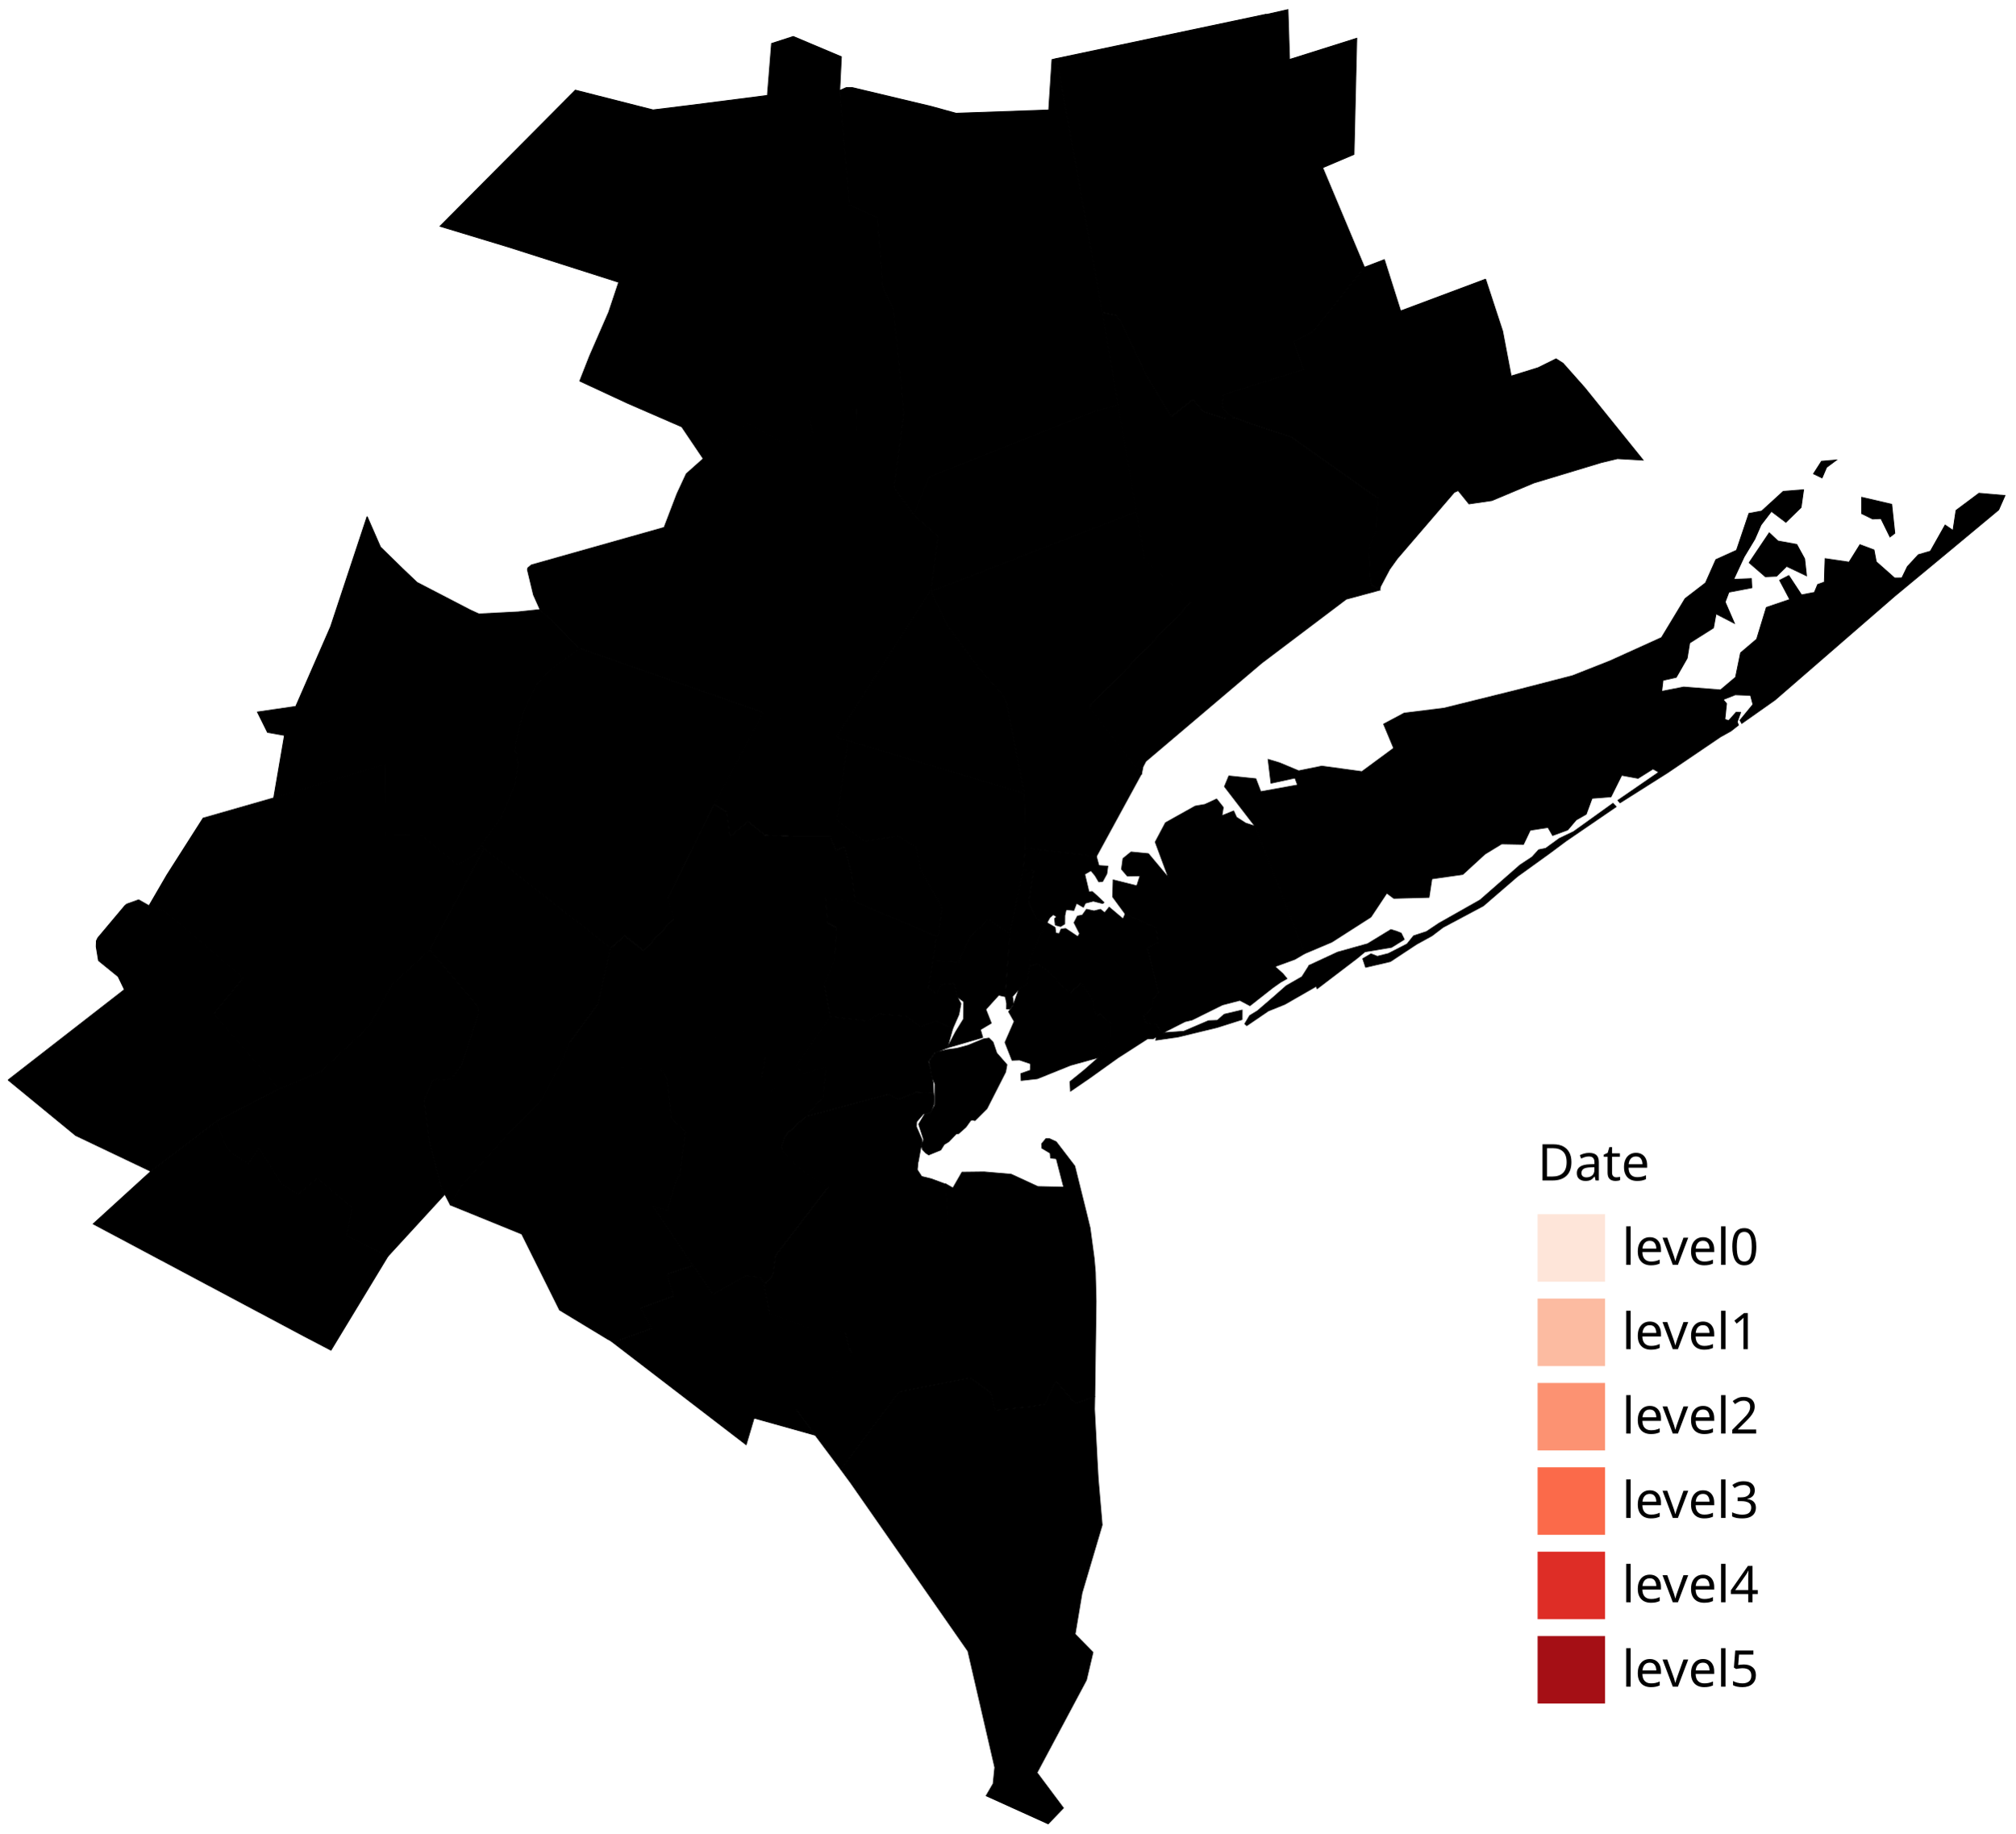
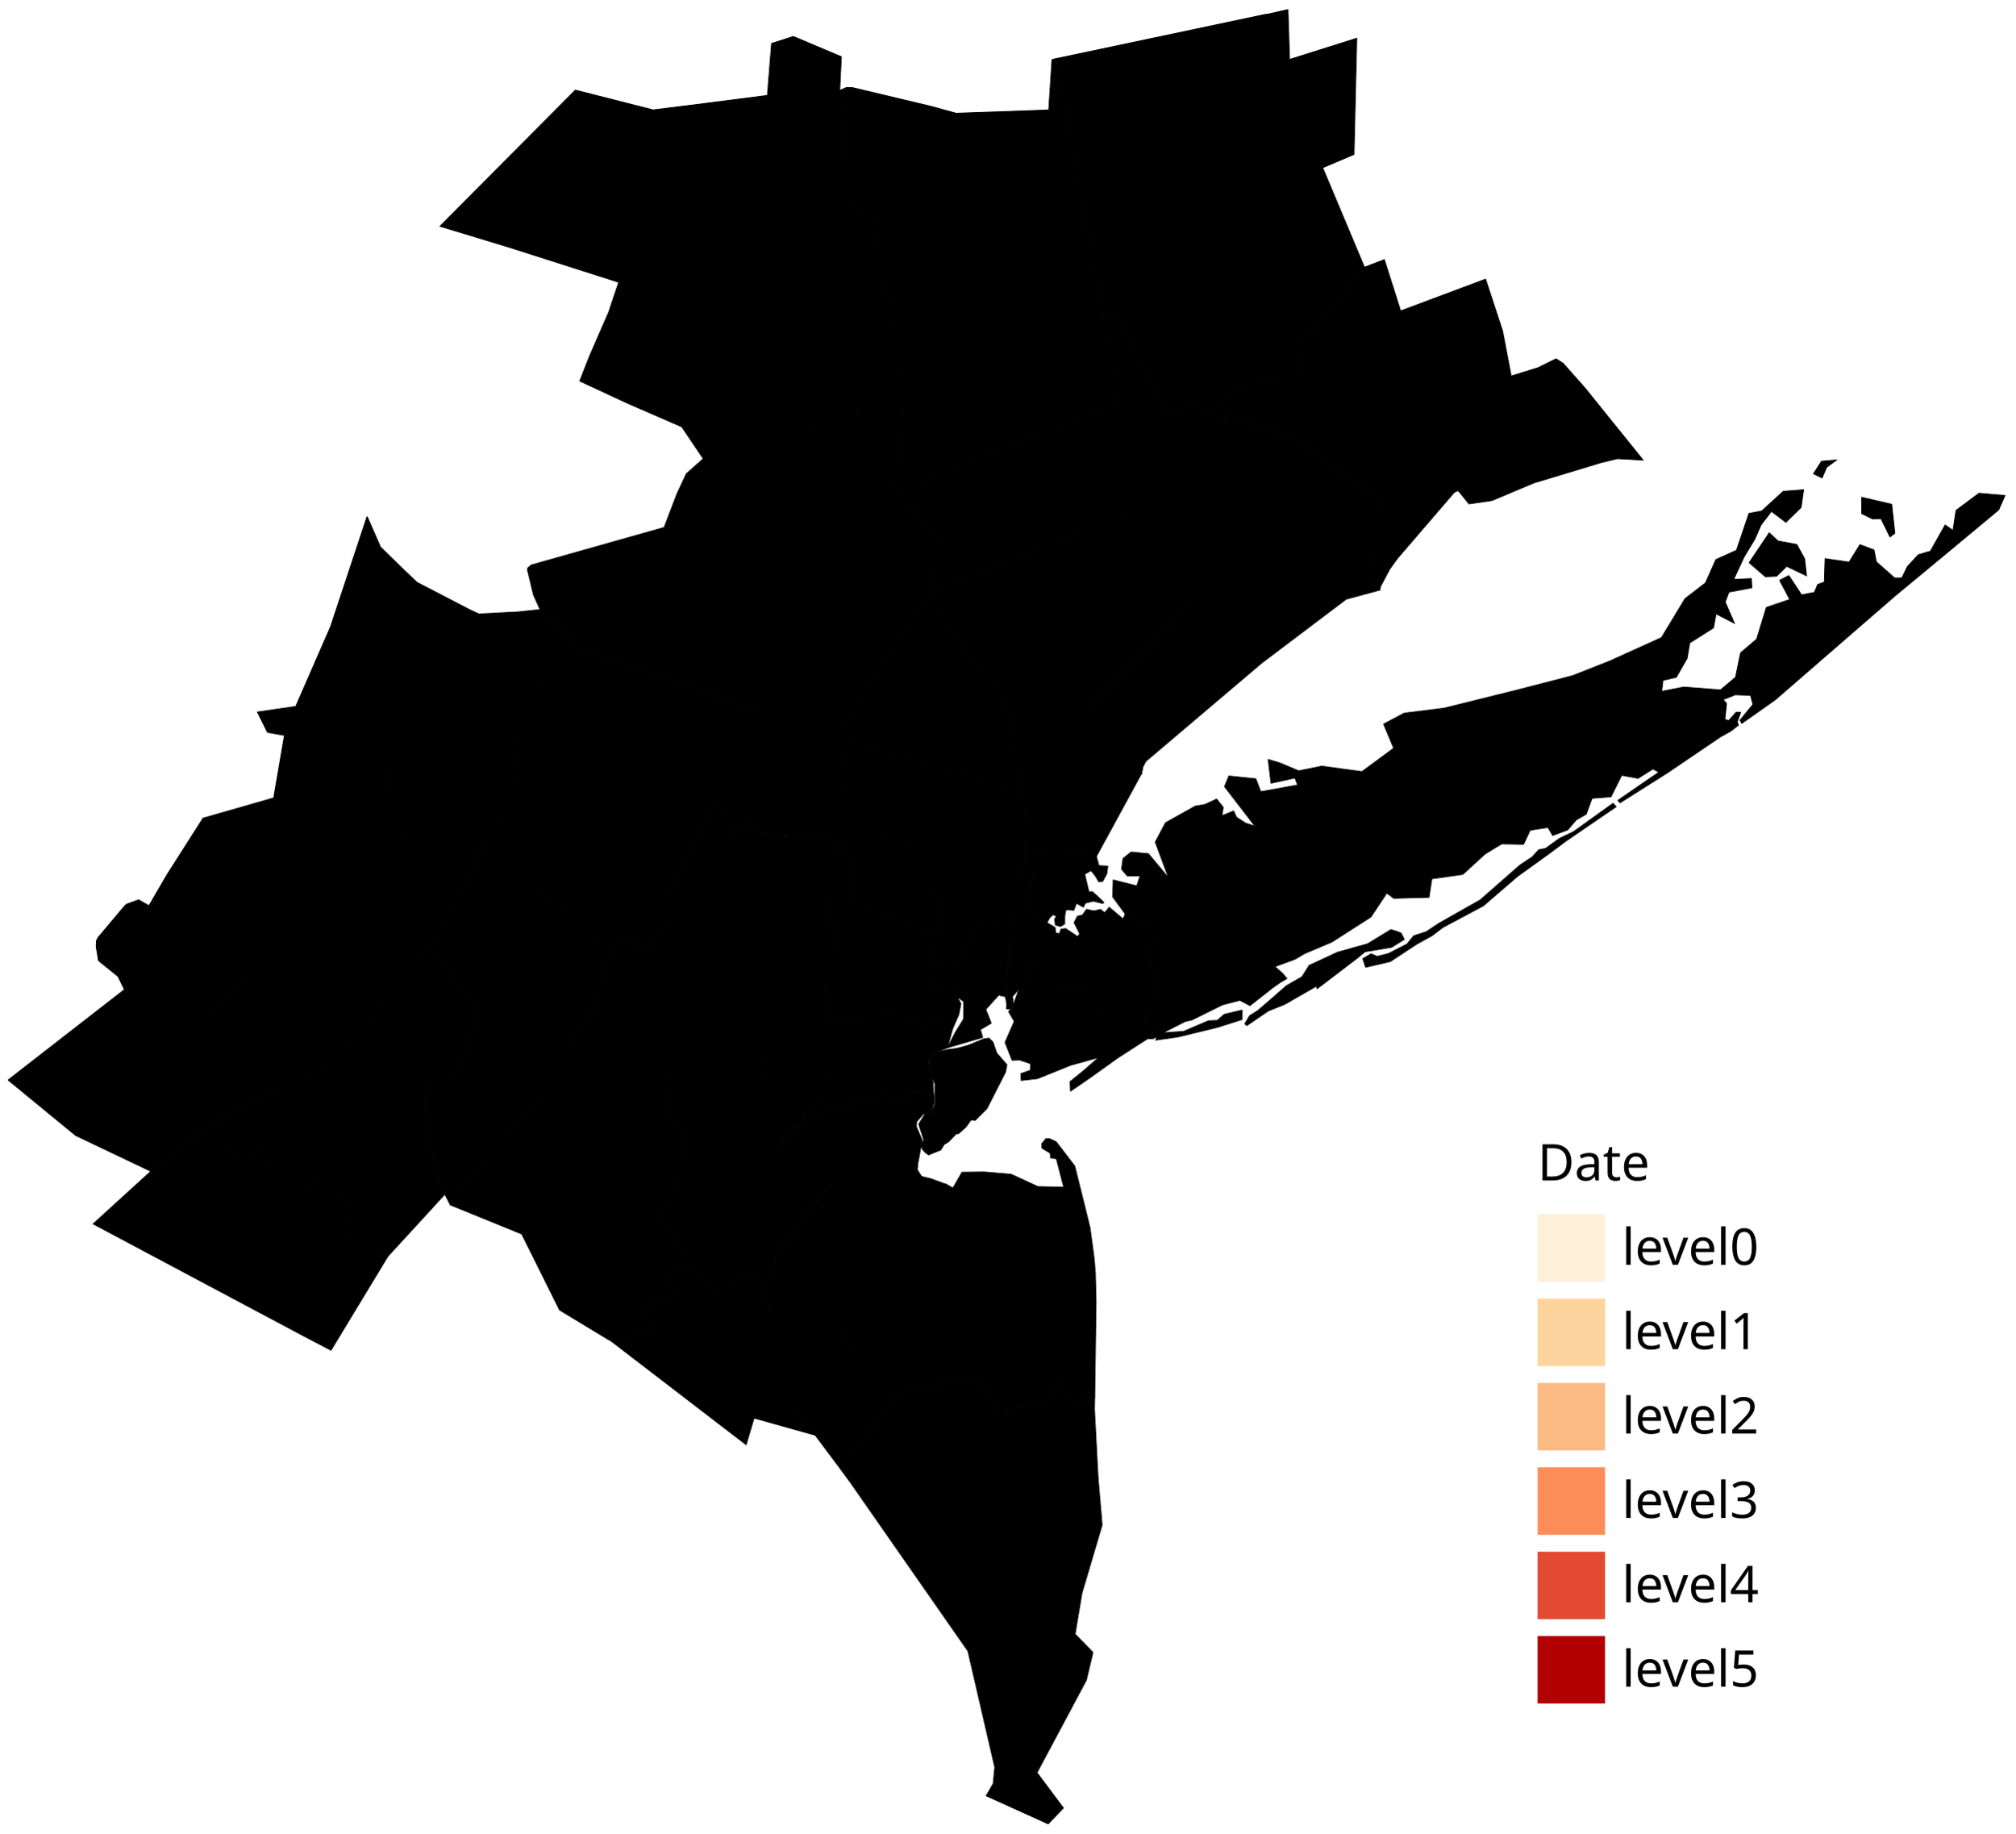
<svg xmlns="http://www.w3.org/2000/svg" id="svg4045" version="1.1" viewBox="0 0 316.019 287.485" height="1086.557" width="1194.401">
  <g transform="translate(108.116 49.338)" id="layer1">
    <g transform="matrix(4.55406 0 0 4.54983 -4052.057 -828.899)" id="g3993" stroke="#000" stroke-width="0.029">
      <path d="m 909.638,171.837 0.74,-0.168 0.055,1.719 2.314,-0.731 -0.095,4.002 -1.079,0.459 1.439,3.43 -1.776,2.218 -0.659,0.34 0.338,0.963 -2.75,0.867 -0.055,0.306 0.037,0.191 0.146,0.146 0.218,0.136 -0.032,0.05 h -0.241 l -0.775,-0.246 -0.357,-0.423 -0.739,0.594 -0.397,-0.639 -0.15,-0.264 -0.323,-0.531 -0.9,-1.89 -0.144,-0.168 -0.467,-0.1 -1.574,-8.743 7.224,-1.528" id="9005" />
      <path d="m 904.534,185.29 -0.546,-3.182 0.467,0.1 0.144,0.168 0.9,1.89 0.323,0.531 0.15,0.264 0.397,0.639 0.739,-0.594 0.357,0.423 0.775,0.246 h 0.241 l 0.032,-0.05 0.626,0.233 1.351,0.442 2.988,2.115 -0.057,1.116 -0.209,0.481 -0.041,0.186 0.05,1.094 0.048,0.109 0.275,0.171 -1.159,0.314 -2.91,2.2 -3.992,3.389 -0.098,0.188 -0.05,0.247 -1.797,-2.312 1.252,-1.278 2.264,-2.334 -1.611,-1.483 -0.282,-1.623 -0.628,-3.68" id="9001" />
      <path d="m 917.183,180.958 0.587,1.792 0.295,1.549 0.926,-0.287 0.62,-0.307 0.241,0.154 0.747,0.843 2.008,2.492 -0.884,-0.05 -0.562,0.136 -2.314,0.7 -1.446,0.608 -0.788,0.115 -0.371,-0.459 -0.136,0.06 -1.961,2.283 -0.266,0.371 -0.314,0.594 -0.021,0.09 v 0.02 l -0.275,-0.171 -0.048,-0.109 -0.05,-1.094 0.041,-0.186 0.209,-0.481 0.057,-1.116 -2.988,-2.115 -1.351,-0.442 -0.626,-0.233 -0.218,-0.136 -0.146,-0.146 -0.037,-0.191 0.055,-0.306 2.75,-0.867 -0.338,-0.963 0.659,-0.34 1.776,-2.218 0.684,-0.262 0.56,1.769 2.927,-1.097" id="9009" />
      <path d="m 898.583,212.137 0.259,0.148 0.313,-0.546 0.762,-0.009 0.929,0.08 0.919,0.424 0.894,0.021 -0.255,-0.987 -0.198,-0.021 -0.014,-0.169 -0.286,-0.171 -0.007,-0.149 0.089,-0.105 0.055,-0.07 h 0.121 l 0.232,0.107 0.639,0.835 0.385,1.55 0.13,0.535 0.011,0.04 0.144,1.075 0.039,0.467 0.025,0.99 -0.045,3.287 -0.669,0.236 -0.669,-0.774 -0.374,0.802 -0.571,0.088 -1.144,0.119 -0.148,-0.609 -0.715,-0.51 -2.444,0.483 -2.008,2.676 -0.893,-1.196 -0.665,-0.901 0.891,-0.659 1.034,-1.221 v -0.06 l -0.095,-0.168 1.559,-1.166 1.854,-3.136 -0.084,-1.347" id="34025" />
      <path d="m 894.981,221.987 2.008,-2.676 2.444,-0.483 0.715,0.51 0.148,0.609 1.144,-0.119 0.571,-0.088 0.374,-0.802 0.669,0.774 0.669,-0.235 -0.009,0.426 0.098,1.879 0.03,0.523 0.136,1.59 -0.694,2.345 -0.237,1.418 0.615,0.626 -0.226,0.956 -1.701,3.19 0.91,1.219 -0.524,0.546 -2.134,-0.967 0.241,-0.415 0.057,-0.562 -0.925,-4.009 -4.042,-5.804 -0.337,-0.458" id="34029" />
      <path d="m 899.519,209.926 -0.071,0.03 -0.162,0.226 -0.253,0.225 h -0.073 l -0.259,0.272 -0.162,0.1 -0.119,0.191 -0.412,0.168 -0.095,-0.06 -0.122,-0.126 -0.035,-0.16 0.082,-0.168 -0.173,-0.542 0.211,-0.354 0.182,-0.008 0.162,-0.292 0.005,-0.735 -0.101,-0.227 -0.102,-0.556 0.225,-0.302 0.404,-0.094 0.314,-0.04 0.224,-0.058 0.177,-0.05 0.53,-0.219 0.187,-0.03 0.137,0.137 0.128,0.378 0.351,0.401 -0.046,0.25 -0.642,1.261 -0.412,0.411 -0.08,-0.02" id="Richmond" />
      <path d="m 895.478,202.42 2.797,1.189 -0.121,0.829 -0.158,0.939 0.285,0.213 0.165,-0.321 0.434,-0.045 0.112,0.469 0.122,0.237 -0.07,0.371 -0.211,0.481 -0.566,-0.259 -0.552,0.206 -0.482,-0.364 -0.945,-0.088 -0.37,0.253 -1.3,-0.157 -0.211,-1.122 0.359,-0.884 0.074,-1.059 -0.306,-0.156 -0.086,-0.878 1.032,0.144" id="34013" />
      <path d="m 894.617,206.375 1.3,0.157 0.37,-0.253 0.945,0.088 0.482,0.364 0.552,-0.206 0.566,0.259 -0.186,0.666 -0.356,0.141 -0.08,0.03 -0.039,0.06 -0.176,0.232 0.056,0.236 0.107,0.515 0.012,0.346 -0.604,-0.034 -0.589,0.246 -0.371,-0.171 -2.349,0.636 -0.483,0.125 0.595,-0.661 0.103,-1.03 -0.758,0.228 -0.293,-0.251 1.196,-1.719" id="34039" />
      <path d="m 900.799,203.522 -0.162,2.161 -0.22,-0.05 -0.445,0.492 0.187,0.474 -0.373,0.223 0.079,0.269 -1.217,0.357 0.287,-0.545 0.272,-0.441 0.01,-0.602 -0.223,-0.167 -0.112,-0.469 -0.434,0.045 -0.165,0.321 -0.285,-0.213 0.158,-0.939 0.88,0.058 0.415,-0.899 0.62,-0.571 0.729,0.496" id="34017" />
      <path d="m 895.222,196.861 6.081,1.819 0.027,1.884 -0.071,0.747 -0.46,2.211 -0.729,-0.496 -0.62,0.571 -0.415,0.899 -0.88,-0.058 0.121,-0.829 0.08,-0.08 0.105,-0.85 -0.025,-0.122 -0.699,-1.228 -0.166,-0.795 -0.605,-0.384 -1.173,0.182 -0.95,-0.732 0.378,-2.739" id="34003" />
      <path d="m 898.171,209.011 0.016,0.129 -0.009,0.273 -0.076,0.195 -0.041,0.094 -0.112,0.006 -0.119,0.01 -0.242,0.28 -0.007,0.176 0.2,0.457 -0.135,0.737 -0.011,0.03 -0.023,0.257 0.151,0.231 0.343,0.086 0.471,0.176 h 0.005 0.005 l 0.084,1.347 -1.854,3.136 -1.559,1.166 -0.124,-0.548 -1.204,-0.114 -1.398,-0.52 -0.207,-1.046 0.105,-0.03 0.209,-0.241 0.099,-0.686 1.802,-2.349 -0.687,-0.414 -0.435,-0.353 -0.449,-0.481 -0.025,-0.168 0.112,-0.331 0.105,-0.129 0.617,-0.568 0.483,-0.125 2.349,-0.636 0.371,0.171 0.589,-0.246 0.604,0.034" id="34023" />
      <path d="m 893.421,208.094 0.293,0.251 0.758,-0.228 -0.103,1.03 -0.595,0.661 -0.617,0.568 -0.105,0.129 -0.112,0.331 0.025,0.168 0.449,0.481 0.435,0.353 0.687,0.414 -1.802,2.349 -0.099,0.686 -0.209,0.241 -0.105,0.03 -0.102,-0.191 -0.515,-0.06 -1.127,0.644 -0.69,-1.004 -0.107,-0.144 -1.263,-1.884 0.487,0.132 0.313,-1.038 0.119,-0.191 0.193,-1.494 -0.475,-0.424 -0.168,-1.395 -0.128,-0.24 -0.112,-0.08 2.676,-1.519 0.299,0.356 0.664,0.688 -0.129,0.761 0.275,0.524 0.891,-0.909" id="34035" />
      <path d="m 890.611,199.061 0.438,0.266 0.113,0.856 0.621,-0.526 0.58,0.47 0.98,0.04 h 1.271 l 0.196,0.485 0.297,-0.125 0.236,0.911 0.135,0.993 -1.032,-0.144 0.086,0.878 0.306,0.156 -0.074,1.059 -0.359,0.884 0.211,1.122 -1.196,1.719 -0.891,0.909 -0.275,-0.524 0.129,-0.761 -0.664,-0.688 -0.299,-0.356 -2.676,1.519 -1.688,-0.078 -1.431,-0.828 0.994,-1.361 0.429,-1.911 0.491,-0.425 0.65,0.51 1.038,-1.109 -0.216,-0.676 1.599,-3.251" id="34027" />
      <path d="m 894.821,196.74 0.401,0.121 -0.378,2.739 0.95,0.732 1.173,-0.182 0.605,0.384 0.166,0.795 0.699,1.228 0.025,0.122 -0.105,0.85 -0.08,0.08 -2.797,-1.189 -0.135,-0.993 -0.236,-0.911 -0.297,0.125 -0.196,-0.485 h -1.271 l -0.98,-0.04 -0.58,-0.47 -0.621,0.526 -0.113,-0.856 -0.438,-0.266 1.694,-3.173 2.516,0.852" id="34031" />
      <path d="m 892.305,195.888 -1.694,3.173 -1.599,3.251 0.216,0.676 -1.038,1.109 -0.65,-0.51 -0.491,0.425 -4.356,-3.432 -0.096,-0.119 0.685,-0.963 0.474,-1.118 0.103,-0.692 -0.032,-0.378 -0.071,-0.07 0.032,-0.313 0.209,-0.892 0.087,-0.257 0.41,-0.843 0.481,-0.522 1.014,-0.731 6.315,2.209" id="34037" />
      <path d="m 882.694,200.58 4.356,3.432 -0.429,1.911 -0.994,1.361 -0.166,0.44 -0.749,1.439 -0.137,0.185 -0.979,0.983 -1.688,1.884 -0.376,0.644 -0.187,-0.362 -0.114,-0.209 -0.424,-1.64 -0.178,-1.387 0.292,-0.686 0.136,-0.04 0.257,0.03 0.26,-0.04 0.351,-0.486 0.578,-1.771 0.009,-0.135 -0.057,-0.136 -1.631,-1.922 1.872,-3.496" id="34041" />
      <path d="m 885.626,207.284 1.431,0.828 1.688,0.078 0.112,0.08 0.128,0.24 0.168,1.395 0.475,0.424 -0.193,1.494 -0.119,0.191 -0.313,1.038 -0.487,-0.132 1.263,1.884 0.107,0.144 -0.896,0.304 0.231,0.75 -1.141,0.416 0.179,0.327 0.201,0.379 -1.211,0.435 h -0.168 l -0.114,-0.06 -1.671,-1.013 -1.302,-2.619 -2.466,-1.005 0.376,-0.644 1.688,-1.884 0.979,-0.983 0.137,-0.185 0.749,-1.439 0.166,-0.44" id="34019" />
      <path d="m 889.887,214.95 0.69,1.004 1.127,-0.644 0.515,0.06 0.102,0.191 0.207,1.046 1.398,0.52 1.204,0.114 0.124,0.548 0.095,0.168 v 0.06 l -1.034,1.221 -0.891,0.659 0.665,0.901 -2.096,-0.588 -0.273,0.918 -4.635,-3.561 h 0.168 l 1.211,-0.435 -0.201,-0.379 -0.179,-0.327 1.141,-0.416 -0.231,-0.75 0.896,-0.304" id="34021" />
      <path id="New York" d="m 901.258,201.418 -0.459,2.211 -0.151,2.163 0.046,0.233 -0.003,0.19 0.103,0.004 0.127,-0.154 -0.013,-0.17 -0.021,-0.103 0.232,-0.265 0.268,-0.154 0.092,-0.625 0.023,-0.271 0.344,-0.811 0.229,-0.422 -0.35,-0.117 -0.281,-0.588 0.174,-1.088 z" transform="translate(0 -.107)" />
      <path d="m 894.94,174.458 0.332,3.938 0.967,0.438 0.188,2.412 0.362,0.738 0.361,3.577 -1.622,0.603 -0.019,-0.745 -1.613,0.316 0.137,0.606 -0.305,0.06 -0.759,0.204 -1.239,-0.696 -1.48,1.246 -0.747,-1.109 -1.865,-0.811 -1.646,-0.765 0.337,-0.859 0.658,-1.51 0.346,-1.036 -3.799,-1.214 -2.355,-0.715 4.66,-4.692 2.676,0.682 1.296,-0.16 2.642,-0.339 0.144,-1.79 0.747,-0.242 1.655,0.699 -0.057,1.166" id="36111" />
      <path d="m 901.33,200.564 2.45,0.291 0.086,0.316 0.307,0.02 -0.035,0.262 -0.143,0.262 -0.13,0.012 -0.123,-0.21 -0.147,-0.178 -0.217,0.126 0.146,0.613 0.115,-0.01 0.192,0.172 0.209,0.2 -0.043,0.034 -0.322,-0.083 -0.273,0.071 -0.069,0.139 -0.236,-0.136 -0.095,0.247 -0.265,-0.029 -0.045,0.212 -0.003,0.284 -0.141,0.087 -0.179,-0.049 -0.024,-0.221 0.073,-0.065 -0.122,-0.074 -0.121,0.104 -0.097,0.177 -0.349,-0.118 -0.282,-0.588 0.175,-1.087 -0.359,-0.033 0.071,-0.747" id="Bronx" />
      <path d="m 900.91,206.009 0.209,-0.589 0.269,-0.154 0.09,-0.624 0.277,-0.089 0.423,0.303 0.405,0.453 0.297,0.245 0.387,-0.334 0.405,0.616 0.007,0.254 0.107,0.272 0.13,-0.077 0.373,0.342 -0.007,0.523 -0.4,0.625 -0.99,0.275 -1.143,0.461 -0.556,0.063 -0.007,-0.235 0.323,-0.112 0.004,-0.232 -0.375,-0.127 -0.259,0.009 -0.241,-0.613 0.316,-0.723 -0.192,-0.337 z" id="Kings" />
      <path d="m 898.09,191.718 0.556,1.166 1.027,1.406 0.916,1.036 0.105,0.264 0.608,3.09 -6.081,-1.819 -0.401,-0.121 3.27,-5.092 v 0.07" id="36087" />
      <path id="36059" d="m 907.922,198.984 -0.406,0.188 -0.33,0.057 -1.023,0.572 -0.352,0.664 0.459,1.238 -0.697,-0.834 -0.596,-0.059 -0.277,0.225 -0.051,0.367 0.201,0.234 0.438,-0.01 -0.113,0.352 -0.814,-0.205 -0.016,0.582 0.434,0.592 1.061,0.475 0.068,0.502 -0.367,0.195 0.385,1.535 -0.195,0.223 0.002,0.289 -0.322,0.287 0.065,0.234 0.223,0.062 0.129,-0.018 0.223,0.312 -0.17,0.012 -0.053,0.236 0.775,-0.113 1.34,-0.326 0.854,-0.271 0.002,-0.322 -0.615,0.146 -0.236,0.209 -0.305,0.012 -0.854,0.365 -0.725,0.051 0.771,-0.391 0.24,-0.057 1.045,-0.518 0.602,-0.158 0.348,0.184 0.772,-0.608 0.273,-0.194 0.226,-0.129 -0.139,-0.167 -0.276,-0.247 0.693,-0.254 0.344,-0.203 -1.713,-4.377 -0.332,-0.109 -0.312,-0.201 -0.098,-0.217 -0.406,0.164 0.047,-0.289 z m 3.189,5.733 -0.249,0.394 -0.54,0.31 -0.477,0.42 -0.514,0.443 -0.27,0.166 -0.166,0.279 0.066,0.061 0.742,-0.506 0.568,-0.229 1.114,-0.64 z" transform="translate(0 -.107)" />
      <path d="m 897.149,185.561 -0.339,2.577 0.678,0.937 0.843,0.745 -0.24,1.828 -3.27,5.092 -2.516,-0.852 -6.315,-2.209 -1.367,-1.337 -0.225,-0.503 -0.209,-0.87 0.016,-0.06 0.121,-0.1 4.571,-1.292 0.442,-1.157 0.321,-0.692 0.587,-0.523 1.48,-1.246 1.239,0.696 0.759,-0.204 0.305,-0.06 -0.137,-0.606 1.613,-0.316 0.019,0.745 1.622,-0.603" id="36071" />
      <path d="m 902.074,203.138 0.284,0.165 0.022,0.197 0.127,0.017 0.059,-0.155 0.156,-0.02 0.421,0.281 0.063,-0.111 -0.19,-0.375 0.115,-0.224 0.17,-0.036 0.141,-0.198 0.258,0.056 0.223,-0.055 0.143,0.119 0.156,-0.192 0.478,0.404 0.076,-0.17 1.061,0.474 0.068,0.501 -0.369,0.196 0.386,1.534 -0.197,0.223 0.002,0.289 -0.321,0.287 0.063,0.234 0.222,0.062 0.13,-0.017 0.227,0.316 -0.306,0.193 -0.199,0.002 -1.034,0.667 -0.968,0.694 -0.649,0.445 -0.016,-0.324 0.486,-0.395 0.515,-0.453 0.4,-0.625 0.007,-0.523 -0.373,-0.342 -0.13,0.077 -0.107,-0.272 -0.007,-0.254 -0.405,-0.616 -0.387,0.334 -0.297,-0.245 -0.405,-0.453 -0.423,-0.303 -0.277,0.089 0.023,-0.271 0.346,-0.811 0.227,-0.422" id="Queens" />
      <path id="36103" d="m 928.476,187.773 0.295,0.141 0.156,-0.364 0.338,-0.252 -0.513,0.044 z m -0.342,0.551 -0.701,0.056 -0.742,0.678 -0.438,0.082 -0.428,1.27 -0.711,0.322 -0.357,0.803 -0.703,0.541 -0.812,1.344 -1.775,0.805 -1.293,0.51 -1.988,0.514 -2.439,0.605 -1.367,0.17 -0.705,0.377 0.346,0.83 -1.096,0.809 -1.381,-0.189 -0.795,0.162 -0.658,-0.275 -0.393,-0.119 0.098,0.816 0.826,-0.18 0.09,0.246 -1.271,0.23 -0.17,-0.445 -0.926,-0.096 -0.15,0.363 1.053,1.371 1.713,4.379 0.928,-0.393 1.346,-0.863 0.547,-0.824 0.242,0.18 1.211,-0.033 0.098,-0.639 1.066,-0.152 0.764,-0.701 0.572,-0.35 0.754,0.014 0.232,-0.486 0.613,-0.096 0.16,0.277 0.518,-0.191 0.291,-0.344 0.346,-0.199 0.201,-0.547 0.652,-0.051 0.369,-0.742 0.564,0.104 0.514,-0.324 0.203,0.115 -1.41,0.971 0.072,0.082 1.641,-1.039 1.814,-1.232 0.365,-0.204 0.257,-0.202 -0.043,-0.108 0.117,-0.326 -0.153,-0.006 -0.256,0.288 -0.133,-0.043 0.058,-0.547 -0.121,-0.137 0.42,-0.166 0.528,0.019 0.084,0.315 -0.446,0.544 0.06,0.108 1.149,-0.811 4.107,-3.566 1.828,-1.516 1.762,-1.467 0.217,-0.492 -0.896,-0.078 -0.789,0.59 -0.105,0.691 -0.271,-0.186 -0.508,0.902 -0.414,0.121 -0.377,0.408 -0.191,0.393 -0.25,0.002 -0.631,-0.559 -0.078,-0.408 -0.484,-0.182 -0.375,0.602 -0.824,-0.121 -0.027,0.809 -0.229,0.082 -0.113,0.273 -0.443,0.086 -0.438,-0.666 -0.316,0.162 0.35,0.662 -0.807,0.273 -0.334,1.094 -0.553,0.471 -0.174,0.842 -0.518,0.438 -1.268,-0.1 -0.758,0.15 0.045,-0.383 0.457,-0.105 0.375,-0.656 0.088,-0.529 0.818,-0.518 0.088,-0.484 0.633,0.326 -0.318,-0.732 0.129,-0.342 0.789,-0.152 -0.016,-0.312 -0.611,0.027 0.361,-0.777 0.369,-0.613 0.213,-0.488 0.359,-0.469 0.498,0.377 0.523,-0.512 z m 2.002,0.261 v 0.561 l 0.377,0.184 0.285,-0.014 0.311,0.633 0.166,-0.127 -0.107,-0.996 z m -3.184,1.223 -0.691,1.029 0.557,0.482 0.385,-0.016 0.348,-0.342 0.684,0.326 -0.065,-0.584 -0.271,-0.494 -0.648,-0.119 z m -5.381,9.326 -1.357,0.975 -0.486,0.232 -0.475,0.344 -0.24,0.049 -0.225,0.248 -0.418,0.277 -1.371,1.203 -1.422,0.805 -0.428,0.287 -0.443,0.146 -0.225,0.281 -0.645,0.33 -0.379,0.096 -0.219,-0.086 -0.281,0.166 0.098,0.293 0.85,-0.199 0.902,-0.596 0.529,-0.291 0.385,-0.293 1.387,-0.74 1.17,-1.01 1.131,-0.816 0.541,-0.404 1.729,-1.184 z m -7.646,4.35 -0.803,0.49 -1.033,0.289 -0.979,0.455 0.275,0.799 1.371,-1.045 0.273,-0.227 0.918,-0.154 0.434,-0.271 -0.105,-0.213 -0.143,-0.057 z" transform="translate(0 -.107)" />
      <path d="m 898.09,191.718 7.071,-2.748 0.282,1.623 1.611,1.483 -2.264,2.334 -1.252,1.278 1.797,2.312 -1.556,2.855 -2.45,-0.291 -0.027,-1.884 -0.608,-3.09 -0.105,-0.264 -0.916,-1.036 -1.027,-1.406 -0.556,-1.166" id="36119" />
      <path d="m 904.534,185.29 0.628,3.68 -7.071,2.748 v -0.07 l 0.24,-1.828 -0.843,-0.745 0.531,-1.303 5.705,-2.266 0.809,-0.216" id="36079" />
      <path d="m 902.414,173.365 1.574,8.743 0.546,3.182 -0.809,0.216 -5.705,2.266 -0.531,1.303 -0.678,-0.937 0.339,-2.577 -0.361,-3.577 -0.362,-0.738 -0.188,-2.412 -0.967,-0.438 -0.332,-3.938 0.226,-0.1 h 0.216 l 2.721,0.65 0.847,0.234 3.191,-0.113 0.112,-1.736 0.16,-0.04" id="36027" />
      <path d="m 866.304,208.562 4.008,-3.118 -0.218,-0.451 -0.674,-0.548 -0.08,-0.483 0.007,-0.199 0.05,-0.104 0.925,-1.102 0.07,-0.06 0.41,-0.146 0.353,0.201 0.547,0.193 2.692,2.298 -1.014,1.239 2.245,2.587 -2.147,1.114 -2.259,1.721 -2.588,-1.234 -2.327,-1.913" id="42025" />
      <path d="m 878.668,189.138 0.46,1.053 0.738,0.723 0.522,0.497 1.831,0.95 0.298,0.137 1.351,-0.07 0.754,-0.08 1.367,1.337 -1.014,0.731 -0.481,0.522 -0.41,0.843 -0.087,0.257 -0.209,0.892 -0.032,0.313 0.071,0.07 0.032,0.378 -0.103,0.692 -0.474,1.118 -0.685,0.963 -0.234,0.328 -0.578,0.362 -1.25,-1.028 -1.25,-0.017 -0.016,-2.432 -3.817,1.163 0.371,-2.159 -0.585,-0.104 -0.347,-0.699 1.32,-0.193 1.201,-2.752 1.255,-3.792" id="42103" />
      <path d="m 875.453,198.837 3.817,-1.163 0.016,2.432 1.25,0.017 1.25,1.028 0.578,-0.362 0.234,-0.328 0.096,0.119 -1.872,3.496 -1.299,1.2 -0.81,1.457 -1.634,1.534 -1.454,0.608 -2.245,-2.587 1.014,-1.239 -2.692,-2.298 -0.547,-0.193 0.619,-1.066 1.246,-1.956 2.434,-0.698" id="42089" />
      <path d="m 880.822,204.076 1.631,1.922 0.057,0.136 -0.009,0.135 -0.578,1.771 -0.351,0.486 -0.26,0.04 -0.257,-0.03 -0.136,0.04 -0.292,0.686 0.178,1.387 0.424,1.64 0.114,0.209 -1.961,2.139 -1.428,-0.709 0.19,-0.972 -1.2,-1.013 -0.653,0.555 -0.571,-0.353 -0.778,-1.241 -0.363,0.535 -0.571,-0.353 -0.226,-0.285 -0.305,-0.812 2.147,-1.114 1.454,-0.608 1.634,-1.534 0.81,-1.457 1.299,-1.2" id="42095" />
      <path d="m 873.478,209.988 0.305,0.812 0.226,0.285 0.571,0.353 0.363,-0.535 0.778,1.241 0.571,0.353 0.653,-0.555 1.2,1.013 -0.19,0.972 1.428,0.709 -1.959,3.236 -0.916,-0.479 -7.272,-3.874 1.984,-1.81 2.259,-1.721" id="42077" />
    </g>
    <g id="g1003" transform="matrix(.26458 0 0 .26458 127.715 -62.671)">
-       <path d="m 20,820 h 40 v 40 H 20 Z" fill="#fcbba1" />
-       <path d="m 20,870 h 40 v 40 H 20 Z" fill="#fc9272" />
-       <path d="m 20,920 h 40 v 40 H 20 Z" fill="#fb6a4a" />
-       <path d="m 20,970 h 40 v 40 H 20 Z" fill="#de2d26" />
-       <path d="m 20,770 h 40 v 40 H 20 Z" fill="#fee5d9" />
-       <path d="m 20,1020 h 40 v 40 H 20 Z" fill="#a50f15" />
+       <path d="m 20,820 h 40 v 40 H 20 Z" fill="#fdd49e" />
+       <path d="m 20,870 h 40 v 40 H 20 Z" fill="#fdbb84" />
+       <path d="m 20,920 h 40 v 40 H 20 Z" fill="#fc8d59" />
+       <path d="m 20,970 h 40 v 40 H 20 Z" fill="#e34a33" />
+       <path d="m 20,770 h 40 v 40 H 20 Z" fill="#fef0d9" />
+       <path d="m 20,1020 h 40 v 40 H 20 Z" fill="#b30000" />
      <g font-size="30" font-family="Verdana">
        <text x="70" y="1050">
          <tspan id="tspan905" x="70" y="1050">level5</tspan>
        </text>
        <text y="1000" x="70">
          <tspan y="1000" x="70" id="tspan919">level4</tspan>
        </text>
        <text x="70" y="950">
          <tspan id="tspan923" x="70" y="950">level3</tspan>
        </text>
        <text y="900" x="70">
          <tspan y="900" x="70" id="tspan927">level2</tspan>
        </text>
        <text x="70" y="850">
          <tspan id="tspan931" x="70" y="850">level1</tspan>
        </text>
        <text y="800" x="70">
          <tspan y="800" x="70" id="tspan935">level0</tspan>
        </text>
        <text x="20" y="750">
          <tspan id="tspan939" x="20" y="750">Date</tspan>
        </text>
      </g>
    </g>
  </g>
</svg>
